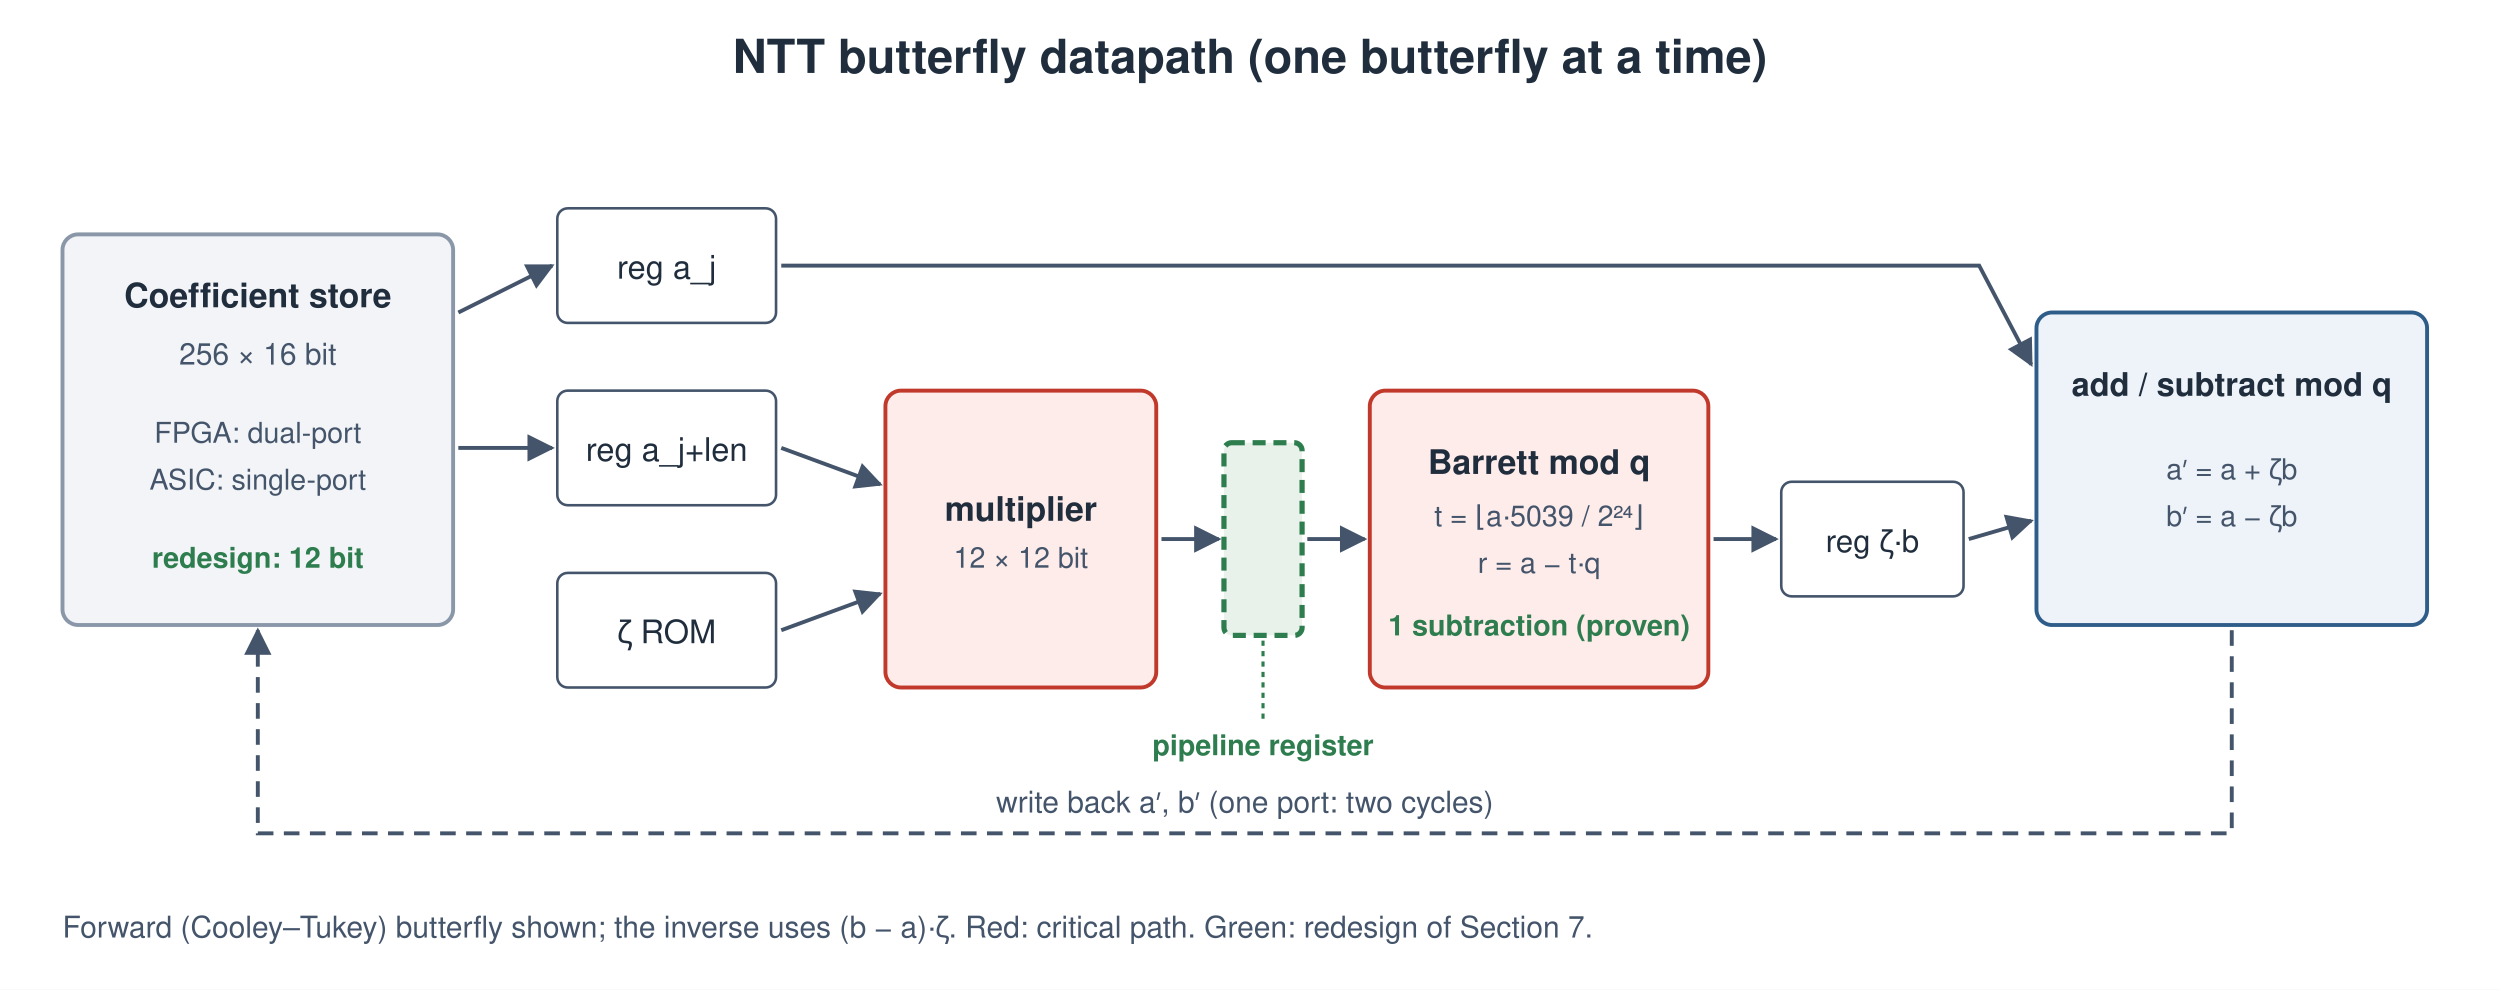
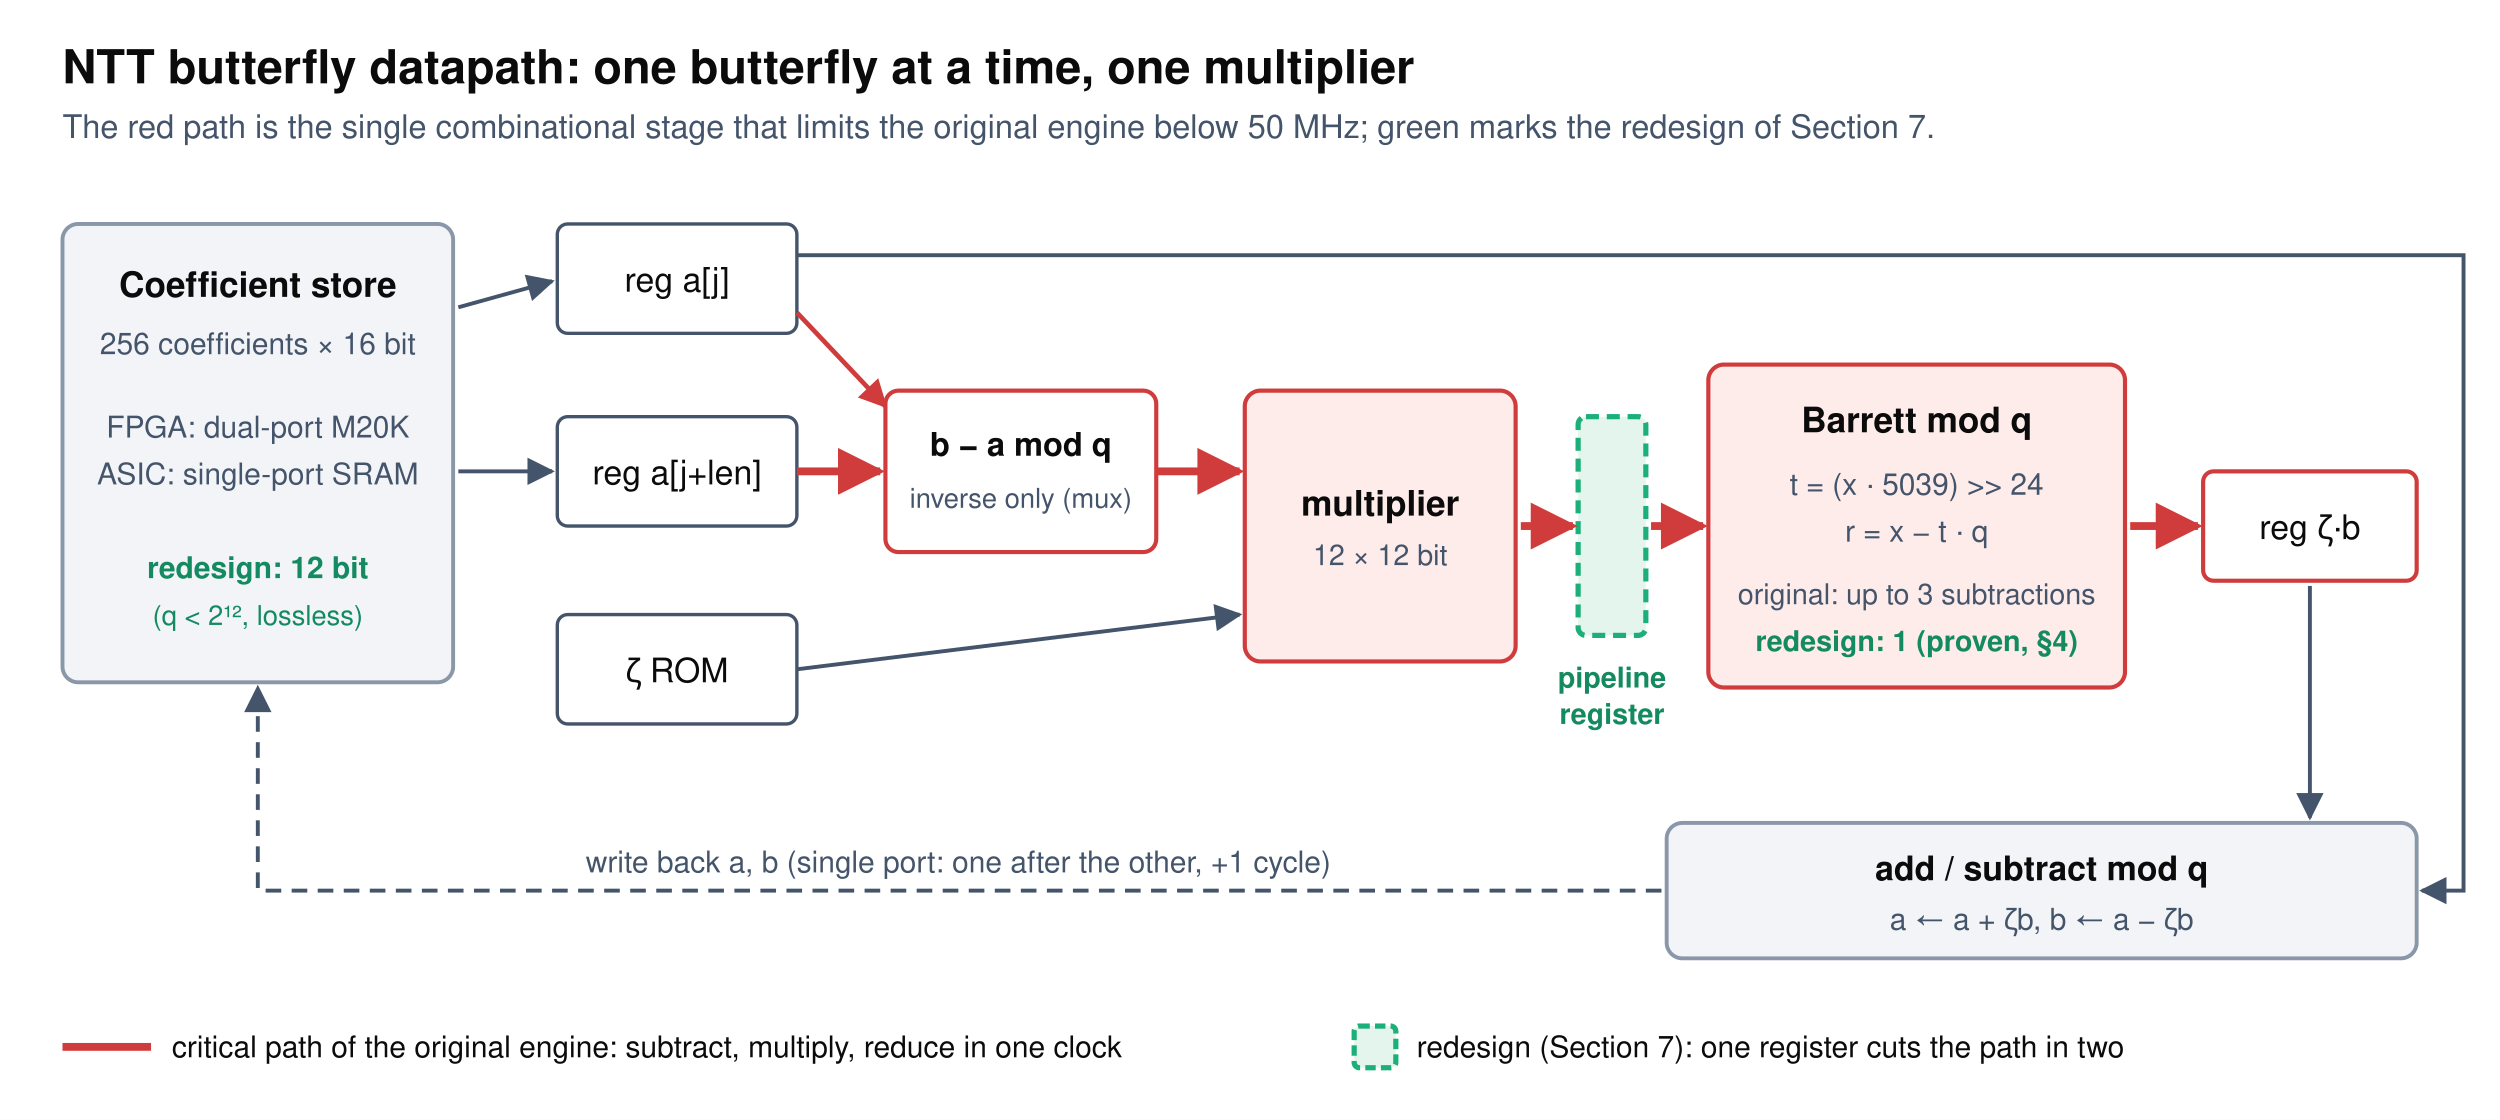
- <svg xmlns="http://www.w3.org/2000/svg" viewBox="0 0 960 380" width="960" height="380" font-family="Helvetica, Arial, sans-serif">
+ <svg xmlns="http://www.w3.org/2000/svg" viewBox="0 0 960 430" width="960" height="430" font-family="Helvetica, Arial, sans-serif">
  <defs>
-     <marker id="a" viewBox="0 0 10 10" refX="9" refY="5" markerWidth="7" markerHeight="7" orient="auto">
+     <marker id="g" viewBox="0 0 10 10" refX="9" refY="5" markerWidth="7" markerHeight="7" orient="auto">
      <path d="M0,0 L10,5 L0,10 z" fill="#44546a" />
    </marker>
+     <marker id="r" viewBox="0 0 10 10" refX="9" refY="5" markerWidth="6" markerHeight="6" orient="auto">
+       <path d="M0,0 L10,5 L0,10 z" fill="#d03b3b" />
+     </marker>
  </defs>
-   <rect width="960" height="380" fill="#ffffff" />
-   <text x="480" y="28" text-anchor="middle" font-size="18" font-weight="bold" fill="#1f2d3d">NTT butterfly datapath (one butterfly at a time)</text>
-   <rect x="24" y="90" width="150" height="150" rx="6" fill="#f2f4f7" stroke="#8a97a8" stroke-width="1.5" />
-   <text x="99" y="118" text-anchor="middle" font-size="13" font-weight="bold" fill="#1f2d3d">Coefficient store</text>
-   <text x="99" y="140" text-anchor="middle" font-size="11.5" fill="#44546a">256 × 16 bit</text>
-   <text x="99" y="170" text-anchor="middle" font-size="11" fill="#44546a">FPGA: dual-port</text>
-   <text x="99" y="188" text-anchor="middle" font-size="11" fill="#44546a">ASIC: single-port</text>
-   <text x="99" y="218" text-anchor="middle" font-size="11" font-weight="bold" fill="#2e7d4f">redesign: 12 bit</text>
-   <rect x="214" y="80" width="84" height="44" rx="4" fill="#ffffff" stroke="#44546a" />
-   <text x="256" y="107" text-anchor="middle" font-size="12.5" fill="#1f2d3d">reg a_j</text>
-   <rect x="214" y="150" width="84" height="44" rx="4" fill="#ffffff" stroke="#44546a" />
-   <text x="256" y="177" text-anchor="middle" font-size="12.5" fill="#1f2d3d">reg a_j+len</text>
-   <rect x="214" y="220" width="84" height="44" rx="4" fill="#ffffff" stroke="#44546a" />
-   <text x="256" y="247" text-anchor="middle" font-size="12.5" fill="#1f2d3d">ζ ROM</text>
-   <line x1="176" y1="120" x2="212" y2="102" stroke="#44546a" stroke-width="1.5" marker-end="url(#a)" />
-   <line x1="176" y1="172" x2="212" y2="172" stroke="#44546a" stroke-width="1.5" marker-end="url(#a)" />
-   <rect x="340" y="150" width="104" height="114" rx="6" fill="#fdecea" stroke="#c0392b" stroke-width="1.5" />
-   <text x="392" y="200" text-anchor="middle" font-size="13" font-weight="bold" fill="#1f2d3d">multiplier</text>
-   <text x="392" y="218" text-anchor="middle" font-size="11" fill="#44546a">12 × 12 bit</text>
-   <line x1="300" y1="172" x2="338" y2="186" stroke="#44546a" stroke-width="1.5" marker-end="url(#a)" />
-   <line x1="300" y1="242" x2="338" y2="228" stroke="#44546a" stroke-width="1.5" marker-end="url(#a)" />
-   <rect x="470" y="170" width="30" height="74" rx="3" fill="#e8f1ea" stroke="#2e7d4f" stroke-width="2" stroke-dasharray="5,3" />
-   <line x1="485" y1="246" x2="485" y2="278" stroke="#2e7d4f" stroke-width="1.2" stroke-dasharray="2,2" />
-   <text x="485" y="290" text-anchor="middle" font-size="11" font-weight="bold" fill="#2e7d4f">pipeline register</text>
-   <line x1="446" y1="207" x2="468" y2="207" stroke="#44546a" stroke-width="1.5" marker-end="url(#a)" />
-   <rect x="526" y="150" width="130" height="114" rx="6" fill="#fdecea" stroke="#c0392b" stroke-width="1.5" />
-   <text x="591" y="182" text-anchor="middle" font-size="13" font-weight="bold" fill="#1f2d3d">Barrett mod q</text>
-   <text x="591" y="202" text-anchor="middle" font-size="11" fill="#44546a">t = ⌊a·5039 / 2²⁴⌋</text>
-   <text x="591" y="220" text-anchor="middle" font-size="11" fill="#44546a">r = a − t·q</text>
-   <text x="591" y="244" text-anchor="middle" font-size="11" font-weight="bold" fill="#2e7d4f">1 subtraction (proven)</text>
-   <line x1="502" y1="207" x2="524" y2="207" stroke="#44546a" stroke-width="1.5" marker-end="url(#a)" />
-   <rect x="684" y="185" width="70" height="44" rx="4" fill="#ffffff" stroke="#44546a" />
-   <text x="719" y="212" text-anchor="middle" font-size="12" fill="#1f2d3d">reg ζ·b</text>
-   <line x1="658" y1="207" x2="682" y2="207" stroke="#44546a" stroke-width="1.5" marker-end="url(#a)" />
-   <rect x="782" y="120" width="150" height="120" rx="6" fill="#eef3f9" stroke="#2f5d8a" stroke-width="1.5" />
-   <text x="857" y="152" text-anchor="middle" font-size="12.5" font-weight="bold" fill="#1f2d3d">add / subtract mod q</text>
-   <text x="857" y="184" text-anchor="middle" font-size="11" fill="#44546a">a′ = a + ζb</text>
-   <text x="857" y="202" text-anchor="middle" font-size="11" fill="#44546a">b′ = a − ζb</text>
-   <line x1="756" y1="207" x2="780" y2="200" stroke="#44546a" stroke-width="1.5" marker-end="url(#a)" />
-   <path d="M300,102 L760,102 L780,140" fill="none" stroke="#44546a" stroke-width="1.5" marker-end="url(#a)" />
-   <path d="M857,242 L857,320 L99,320 L99,242" fill="none" stroke="#44546a" stroke-width="1.5" stroke-dasharray="6,4" marker-end="url(#a)" />
-   <text x="478" y="312" text-anchor="middle" font-size="11.5" fill="#44546a">write back a′, b′ (one port: two cycles)</text>
-   <text x="24" y="360" font-size="11.5" fill="#44546a">Forward (Cooley–Tukey) butterfly shown; the inverse uses (b − a)·ζ. Red: critical path. Green: redesign of Section 7.</text>
+   <rect width="960" height="430" fill="#ffffff" />
+   <text x="24" y="32" font-size="18" font-weight="bold" fill="#0b0b0b">NTT butterfly datapath: one butterfly at a time, one multiplier</text>
+   <text x="24" y="53" font-size="12.5" fill="#44546a">The red path is the single combinational stage that limits the original engine below 50 MHz; green marks the redesign of Section 7.</text>
+   <rect x="24" y="86" width="150" height="176" rx="6" fill="#f2f4f7" stroke="#8a97a8" stroke-width="1.5" />
+   <text x="99" y="114" text-anchor="middle" font-size="13.5" font-weight="bold" fill="#0b0b0b">Coefficient store</text>
+   <text x="99" y="136" text-anchor="middle" font-size="11.5" fill="#44546a">256 coefficients × 16 bit</text>
+   <text x="99" y="168" text-anchor="middle" font-size="11.5" fill="#44546a">FPGA: dual-port M20K</text>
+   <text x="99" y="186" text-anchor="middle" font-size="11.5" fill="#44546a">ASIC: single-port SRAM</text>
+   <text x="99" y="222" text-anchor="middle" font-size="11.5" font-weight="bold" fill="#138a5f">redesign: 12 bit</text>
+   <text x="99" y="240" text-anchor="middle" font-size="10.5" fill="#138a5f">(q &lt; 2¹², lossless)</text>
+   <rect x="214" y="86" width="92" height="42" rx="4" fill="#ffffff" stroke="#44546a" stroke-width="1.3" />
+   <text x="260" y="112" text-anchor="middle" font-size="13" fill="#0b0b0b">reg a[j]</text>
+   <rect x="214" y="160" width="92" height="42" rx="4" fill="#ffffff" stroke="#44546a" stroke-width="1.3" />
+   <text x="260" y="186" text-anchor="middle" font-size="13" fill="#0b0b0b">reg a[j+len]</text>
+   <rect x="214" y="236" width="92" height="42" rx="4" fill="#ffffff" stroke="#44546a" stroke-width="1.3" />
+   <text x="260" y="262" text-anchor="middle" font-size="13" fill="#0b0b0b">ζ ROM</text>
+   <line x1="176" y1="118" x2="212" y2="108" stroke="#44546a" stroke-width="1.5" marker-end="url(#g)" />
+   <line x1="176" y1="181" x2="212" y2="181" stroke="#44546a" stroke-width="1.5" marker-end="url(#g)" />
+   <rect x="340" y="150" width="104" height="62" rx="5" fill="#ffffff" stroke="#d03b3b" stroke-width="1.6" />
+   <text x="392" y="175" text-anchor="middle" font-size="12.5" font-weight="bold" fill="#0b0b0b">b − a mod q</text>
+   <text x="392" y="195" text-anchor="middle" font-size="10.5" fill="#44546a">inverse only (mux)</text>
+   <line x1="306" y1="181" x2="338" y2="181" stroke="#d03b3b" stroke-width="3" marker-end="url(#r)" />
+   <line x1="306" y1="120" x2="340" y2="156" stroke="#d03b3b" stroke-width="1.8" marker-end="url(#r)" />
+   <rect x="478" y="150" width="104" height="104" rx="6" fill="#fdecea" stroke="#d03b3b" stroke-width="1.6" />
+   <text x="530" y="198" text-anchor="middle" font-size="13.5" font-weight="bold" fill="#0b0b0b">multiplier</text>
+   <text x="530" y="217" text-anchor="middle" font-size="11" fill="#44546a">12 × 12 bit</text>
+   <line x1="444" y1="181" x2="476" y2="181" stroke="#d03b3b" stroke-width="3" marker-end="url(#r)" />
+   <line x1="306" y1="257" x2="476" y2="236" stroke="#44546a" stroke-width="1.5" marker-end="url(#g)" />
+   <rect x="606" y="160" width="26" height="84" rx="3" fill="#e3f5ec" stroke="#1baf7a" stroke-width="2" stroke-dasharray="5,3" />
+   <line x1="584" y1="202" x2="604" y2="202" stroke="#d03b3b" stroke-width="3" marker-end="url(#r)" />
+   <text x="619" y="264" text-anchor="middle" font-size="11" font-weight="bold" fill="#138a5f">pipeline</text>
+   <text x="619" y="278" text-anchor="middle" font-size="11" font-weight="bold" fill="#138a5f">register</text>
+   <rect x="656" y="140" width="160" height="124" rx="6" fill="#fdecea" stroke="#d03b3b" stroke-width="1.6" />
+   <text x="736" y="166" text-anchor="middle" font-size="13.5" font-weight="bold" fill="#0b0b0b">Barrett mod q</text>
+   <text x="736" y="190" text-anchor="middle" font-size="11.5" fill="#44546a">t = (x · 5039) &gt;&gt; 24</text>
+   <text x="736" y="208" text-anchor="middle" font-size="11.5" fill="#44546a">r = x − t · q</text>
+   <text x="736" y="232" text-anchor="middle" font-size="11" fill="#44546a">original: up to 3 subtractions</text>
+   <text x="736" y="250" text-anchor="middle" font-size="11" font-weight="bold" fill="#138a5f">redesign: 1 (proven, §4)</text>
+   <line x1="634" y1="202" x2="654" y2="202" stroke="#d03b3b" stroke-width="3" marker-end="url(#r)" />
+   <rect x="846" y="181" width="82" height="42" rx="4" fill="#ffffff" stroke="#d03b3b" stroke-width="1.6" />
+   <text x="887" y="207" text-anchor="middle" font-size="13" fill="#0b0b0b">reg ζ·b</text>
+   <line x1="818" y1="202" x2="844" y2="202" stroke="#d03b3b" stroke-width="3" marker-end="url(#r)" />
+   <rect x="640" y="316" width="288" height="52" rx="6" fill="#f2f4f7" stroke="#8a97a8" stroke-width="1.5" />
+   <text x="784" y="338" text-anchor="middle" font-size="13" font-weight="bold" fill="#0b0b0b">add / subtract mod q</text>
+   <text x="784" y="357" text-anchor="middle" font-size="11.5" fill="#44546a">a ← a + ζb,  b ← a − ζb</text>
+   <line x1="887" y1="225" x2="887" y2="314" stroke="#44546a" stroke-width="1.5" marker-end="url(#g)" />
+   <polyline points="306,98 946,98 946,342 930,342" fill="none" stroke="#44546a" stroke-width="1.5" marker-end="url(#g)" />
+   <polyline points="638,342 99,342 99,264" fill="none" stroke="#44546a" stroke-width="1.5" stroke-dasharray="6,4" marker-end="url(#g)" />
+   <text x="368" y="335" text-anchor="middle" font-size="11.5" fill="#44546a">write back a, b (single port: one after the other, +1 cycle)</text>
+   <line x1="24" y1="402" x2="58" y2="402" stroke="#d03b3b" stroke-width="3" />
+   <text x="66" y="406" font-size="11.5" fill="#0b0b0b">critical path of the original engine: subtract, multiply, reduce in one clock</text>
+   <rect x="520" y="394" width="16" height="16" rx="2" fill="#e3f5ec" stroke="#1baf7a" stroke-width="2" stroke-dasharray="4,2" />
+   <text x="544" y="406" font-size="11.5" fill="#0b0b0b">redesign (Section 7): one register cuts the path in two</text>
</svg>
